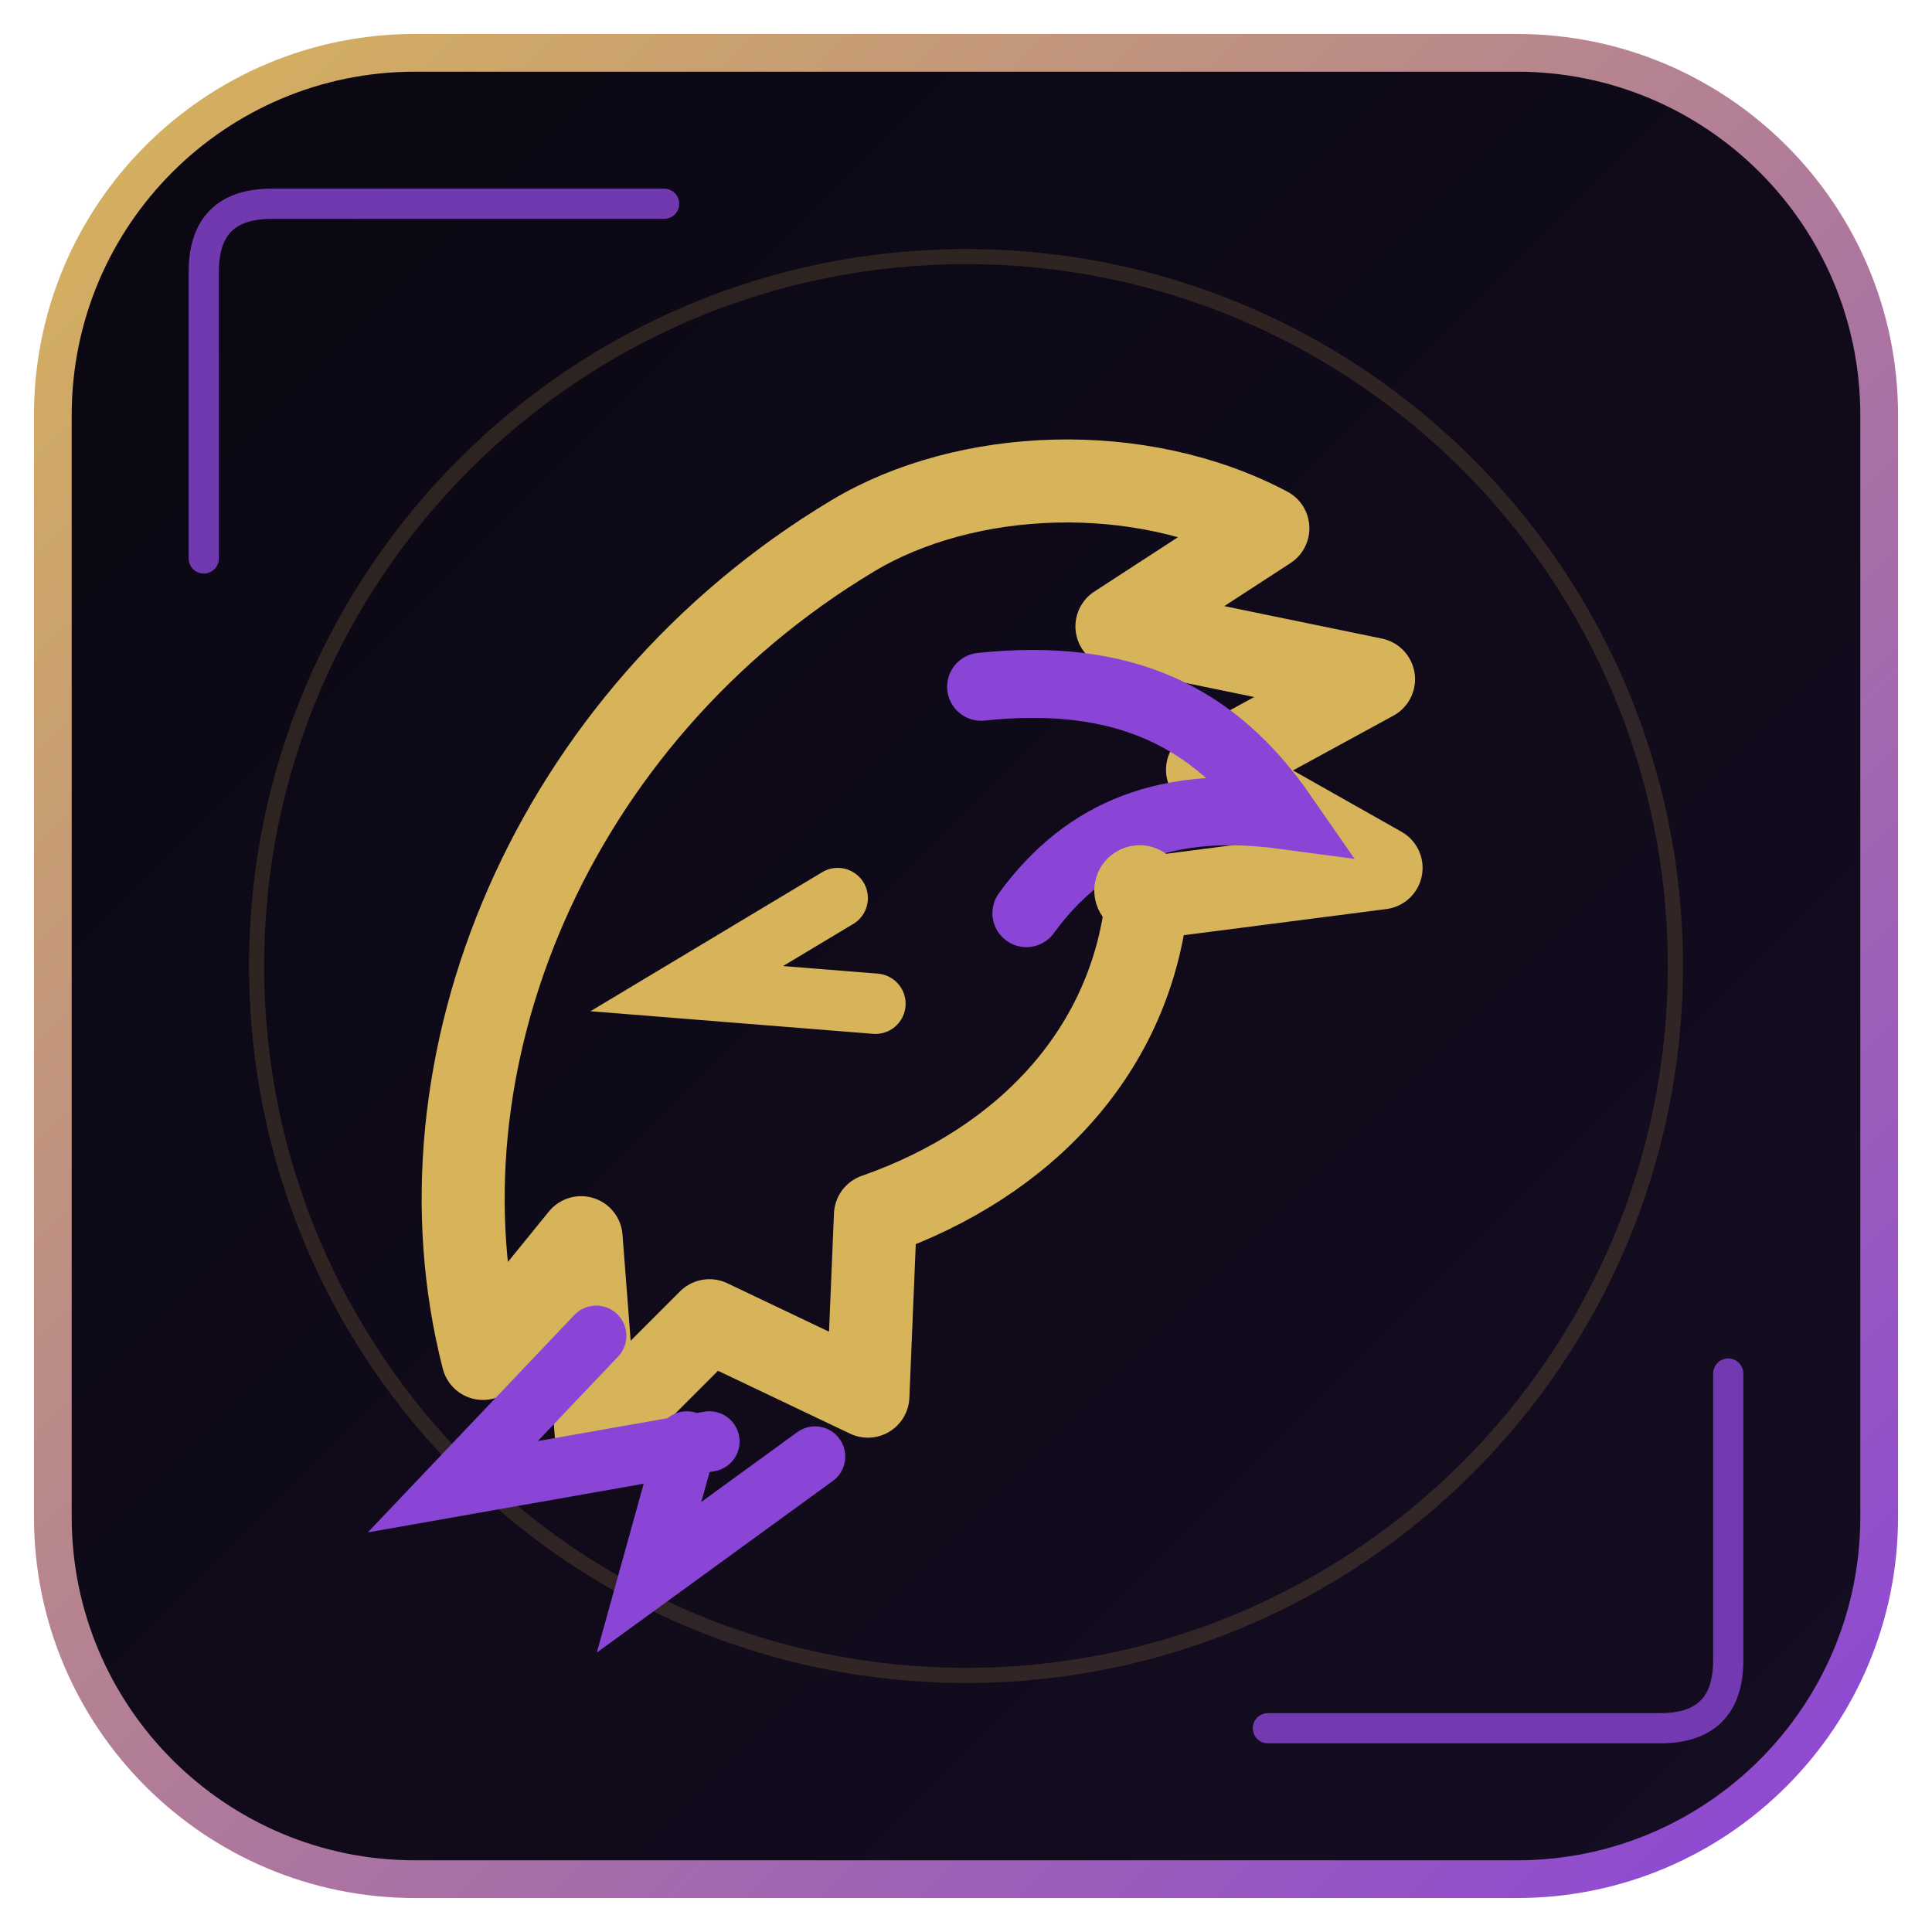
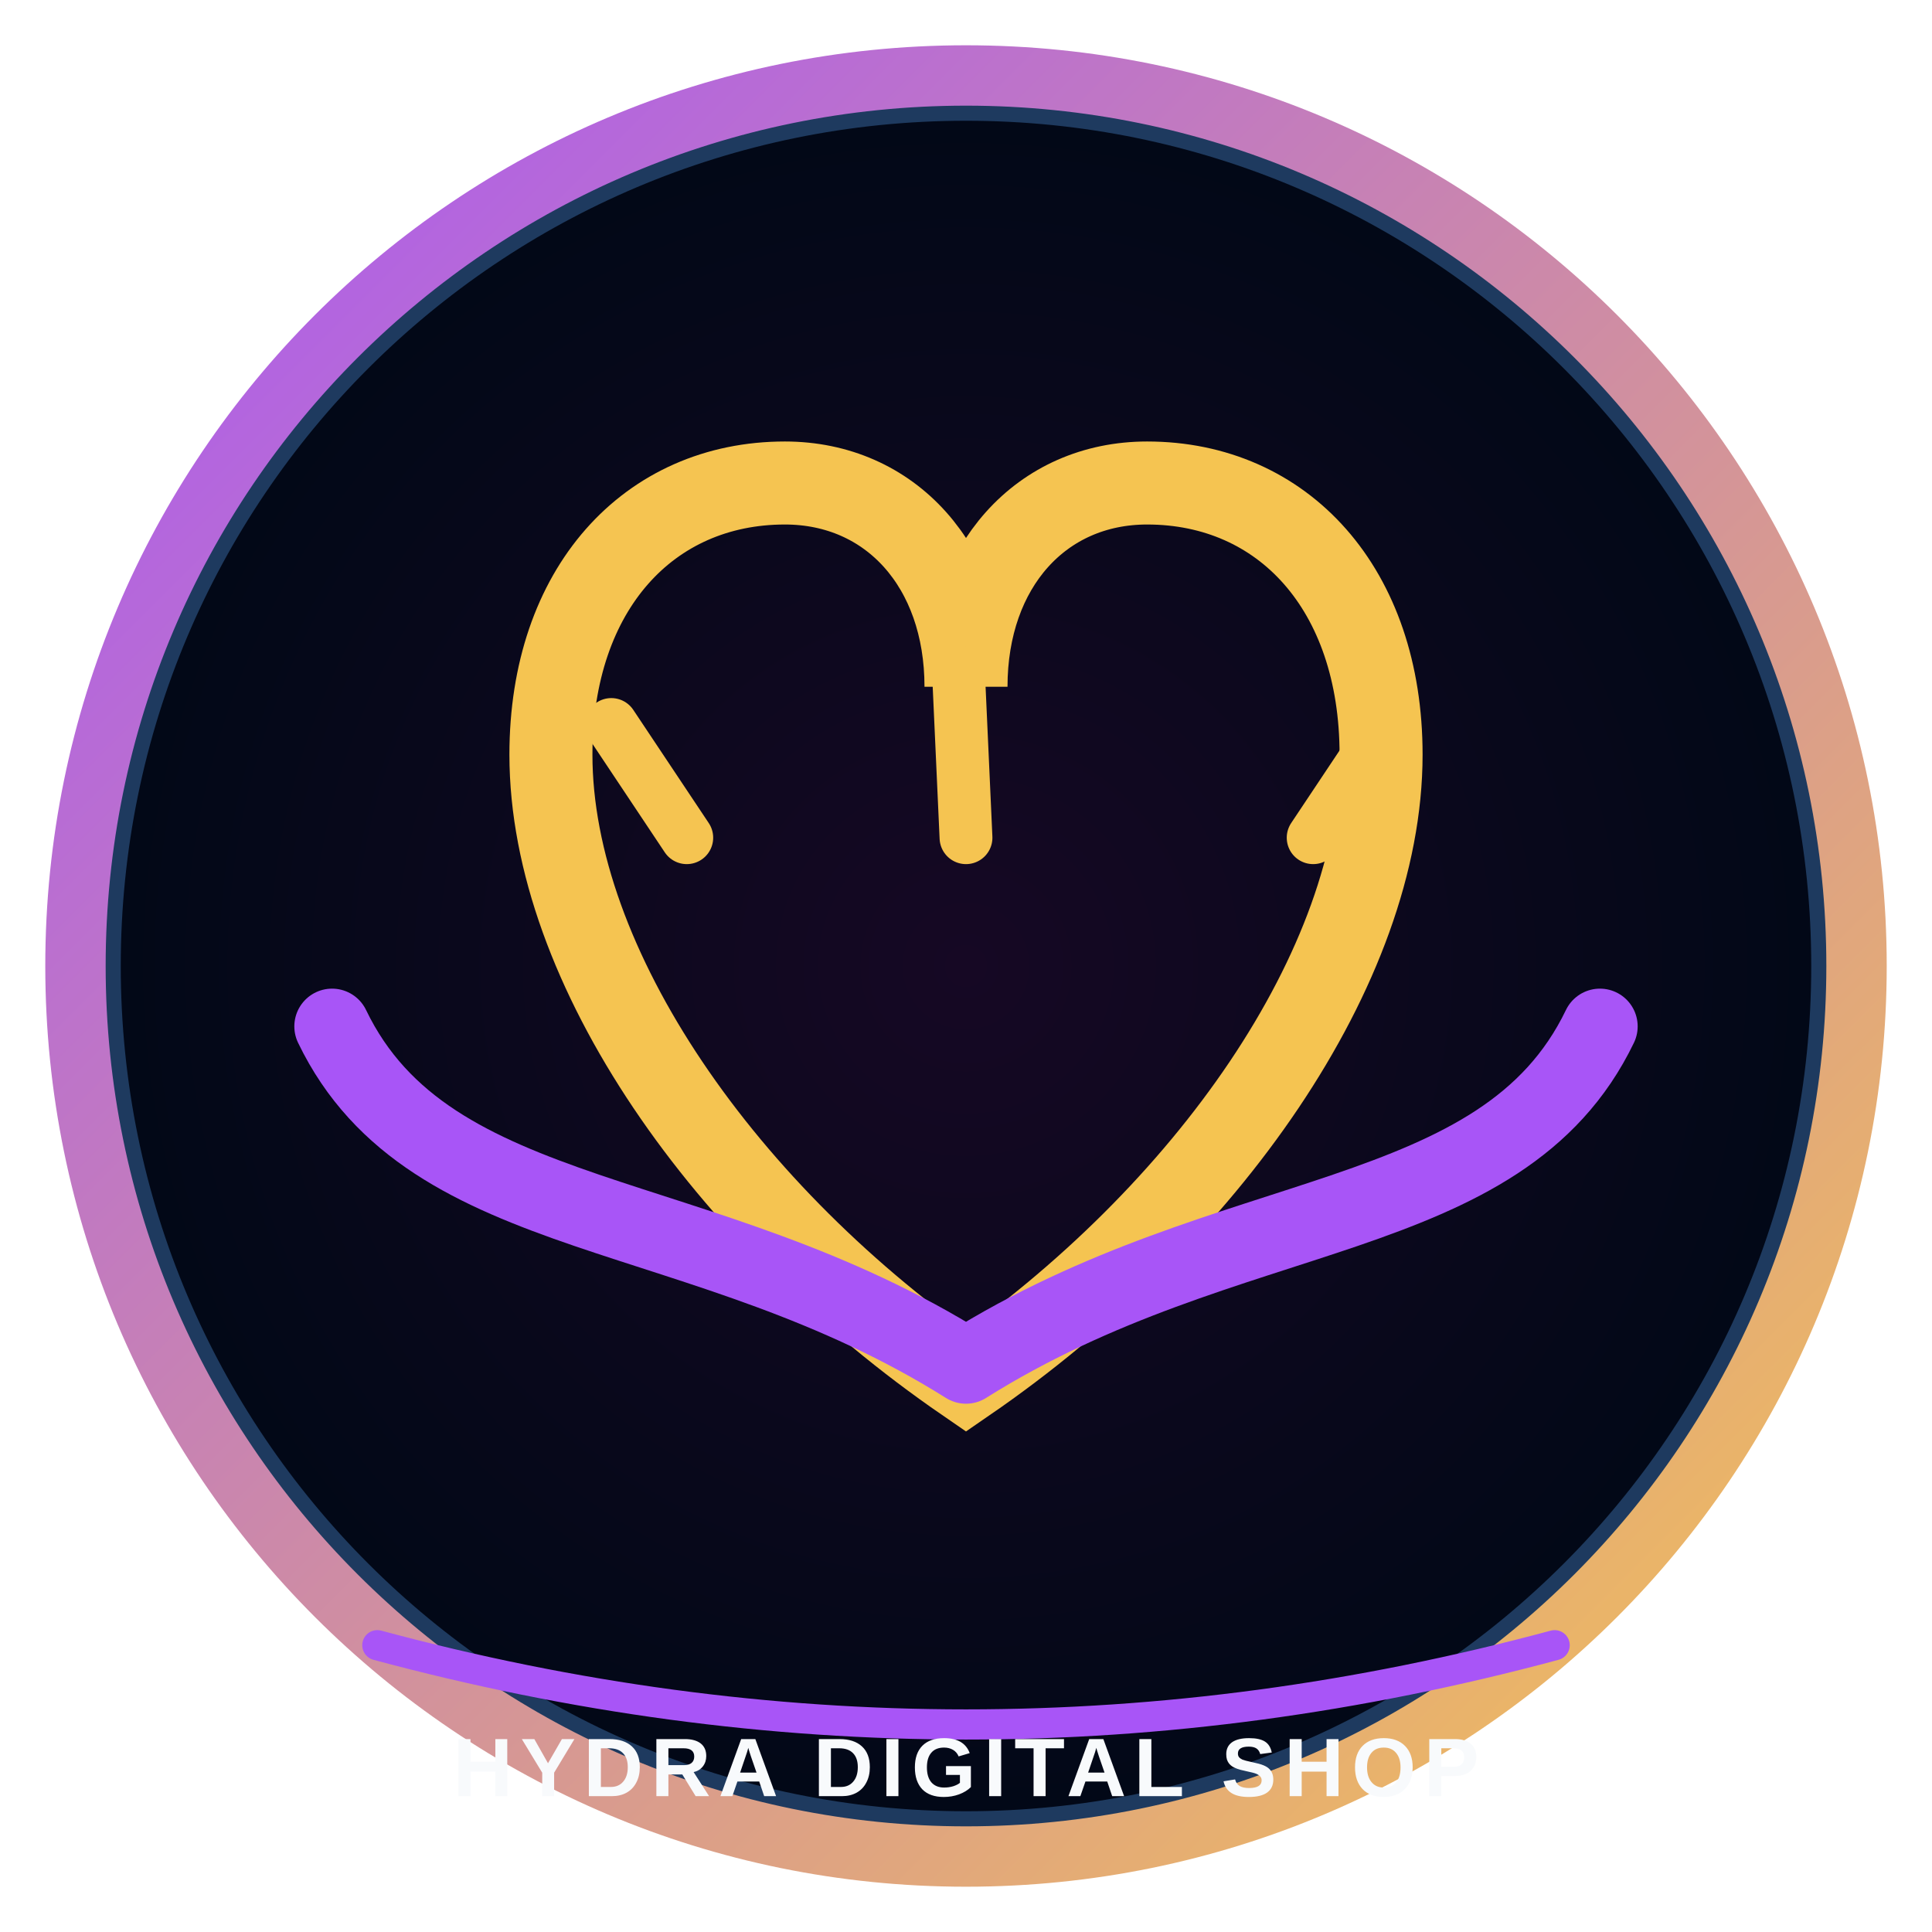
<svg xmlns="http://www.w3.org/2000/svg" width="256" height="256" viewBox="0 0 256 256" role="img" aria-labelledby="title desc">
  <defs>
-     <linearGradient id="frame" x1="0" y1="0" x2="1" y2="1">
-       <stop stop-color="#D7B45A" />
-       <stop offset="1" stop-color="#8B45D6" />
+     <linearGradient id="ring" x1="0" y1="0" x2="1" y2="1">
+       <stop stop-color="#A855F7" />
+       <stop offset="1" stop-color="#F5C451" />
    </linearGradient>
-     <linearGradient id="surface" x1="0" y1="0" x2="1" y2="1">
-       <stop stop-color="#0A0712" />
-       <stop offset="1" stop-color="#160D22" />
-     </linearGradient>
+     <radialGradient id="surface">
+       <stop stop-color="#160824" />
+       <stop offset="1" stop-color="#020817" />
+     </radialGradient>
  </defs>
-   <rect x="7" y="7" width="242" height="242" rx="48" fill="url(#surface)" stroke="url(#frame)" stroke-width="5" />
-   <path d="M27 74V36q0-9 9-9h52M229 182v38q0 9-9 9h-52" fill="none" stroke="#8B45D6" stroke-width="4" stroke-linecap="round" opacity=".8" />
-   <circle cx="128" cy="128" r="94" fill="none" stroke="#D7B45A" stroke-opacity=".16" stroke-width="2" />
-   <path d="M64 180c-10-39 9-85 49-109 15-9 38-10 55-1l-20 13 34 7-22 12 23 13-31 4c-2 20-16 35-36 42l-1 24-21-10-15 15-2-26z" fill="none" stroke="#D7B45A" stroke-width="11" stroke-linejoin="round" />
-   <path d="M130 91c19-2 31 4 40 17-15-2-26 2-34 13" fill="none" stroke="#8B45D6" stroke-width="9" stroke-linecap="round" />
-   <path d="M111 119l-20 12 25 2" fill="none" stroke="#D7B45A" stroke-width="8" stroke-linecap="round" />
-   <circle cx="151" cy="118" r="6" fill="#D7B45A" />
-   <path d="M79 177l-19 20 34-6M91 191l-5 18 22-16" fill="none" stroke="#8B45D6" stroke-width="8" stroke-linecap="round" />
+   <circle cx="128" cy="128" r="122" fill="url(#ring)" />
+   <circle cx="128" cy="128" r="113" fill="url(#surface)" stroke="#1E3A5F" stroke-width="2" />
+   <g transform="translate(0 0)">
+     <path d="M128 183c-32-22-55-55-55-83 0-22 13-36 31-36 14 0 24 11 24 27 0-16 10-27 24-27 18 0 31 14 31 36 0 28-23 61-55 83Z" fill="none" stroke="#F5C451" stroke-width="11" />
+     <path d="M128 181c-35-22-71-18-84-45m84 45c35-22 71-18 84-45" fill="none" stroke="#A855F7" stroke-width="10" stroke-linecap="round" />
+     <path d="M91 111l-10-15m47 15-1-22m47 22 10-15" stroke="#F5C451" stroke-width="7" stroke-linecap="round" />
+   </g>
+   <path d="M50 218Q128 239 206 218" fill="none" stroke="#A855F7" stroke-width="4" stroke-linecap="round" />
+   <text x="128" y="238" text-anchor="middle" font-family="Arial,sans-serif" font-size="11" font-weight="700" fill="#F8FAFC" letter-spacing="1">HYDRA DIGITAL SHOP</text>
</svg>
